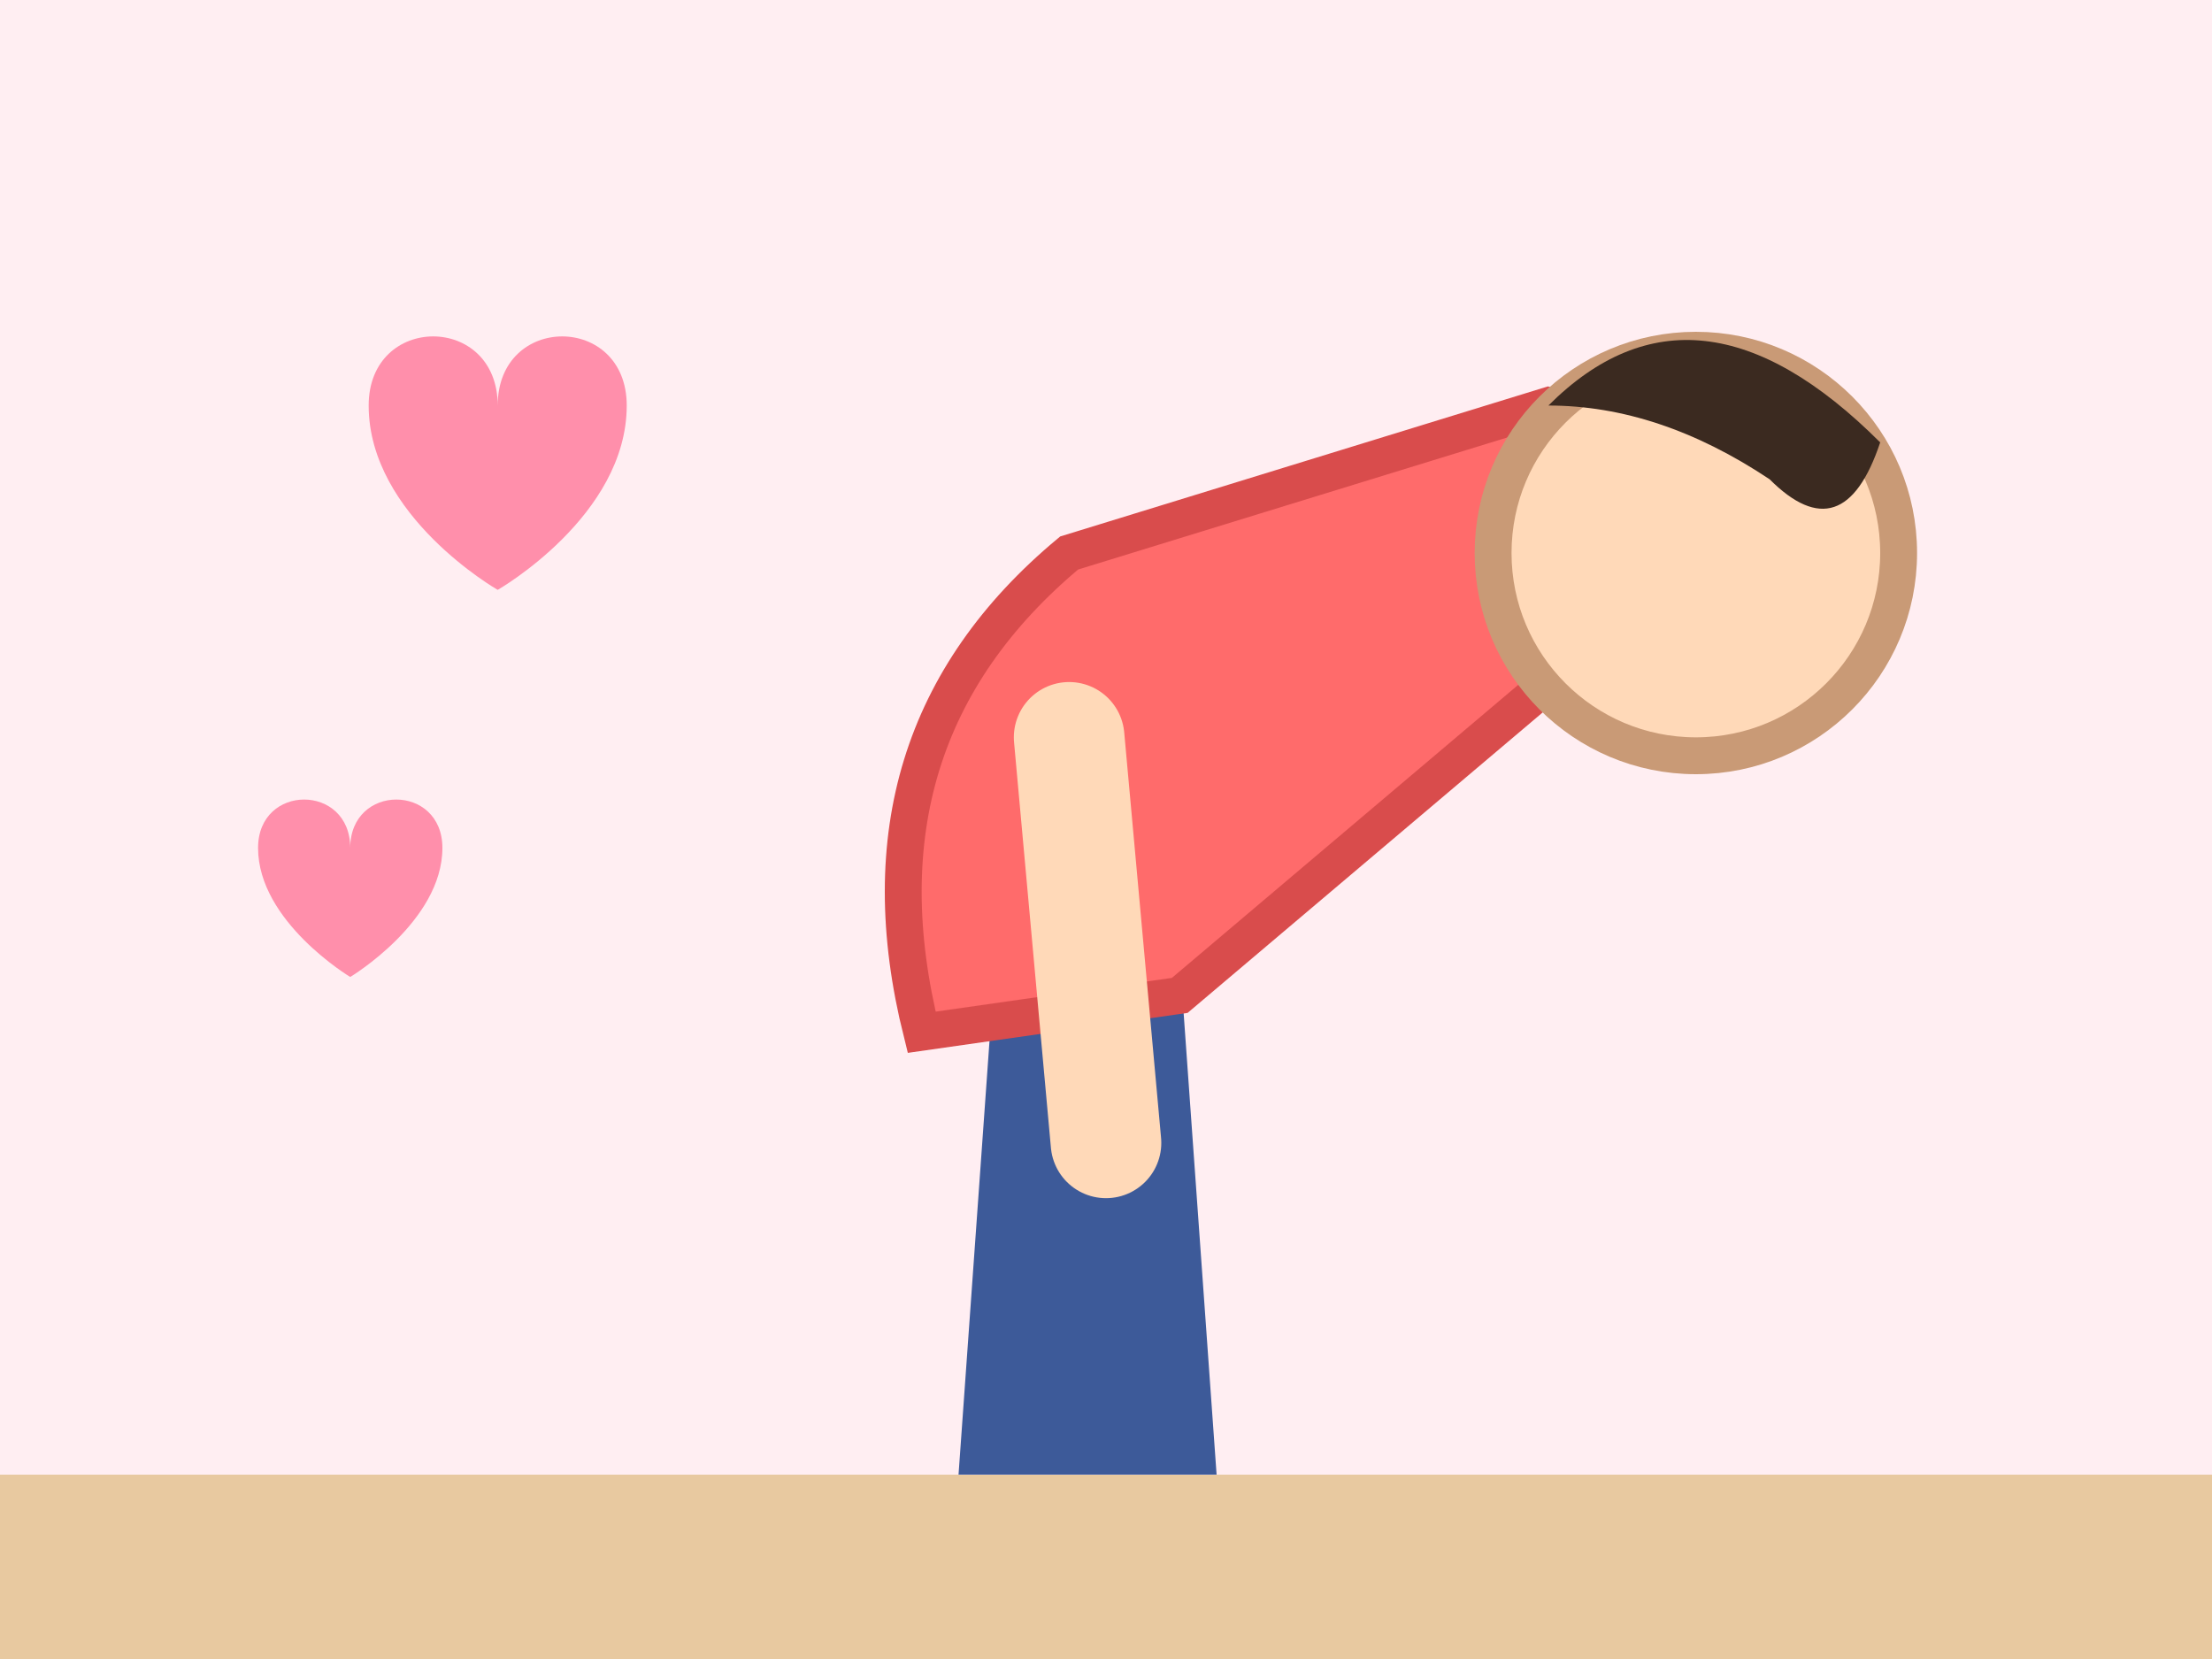
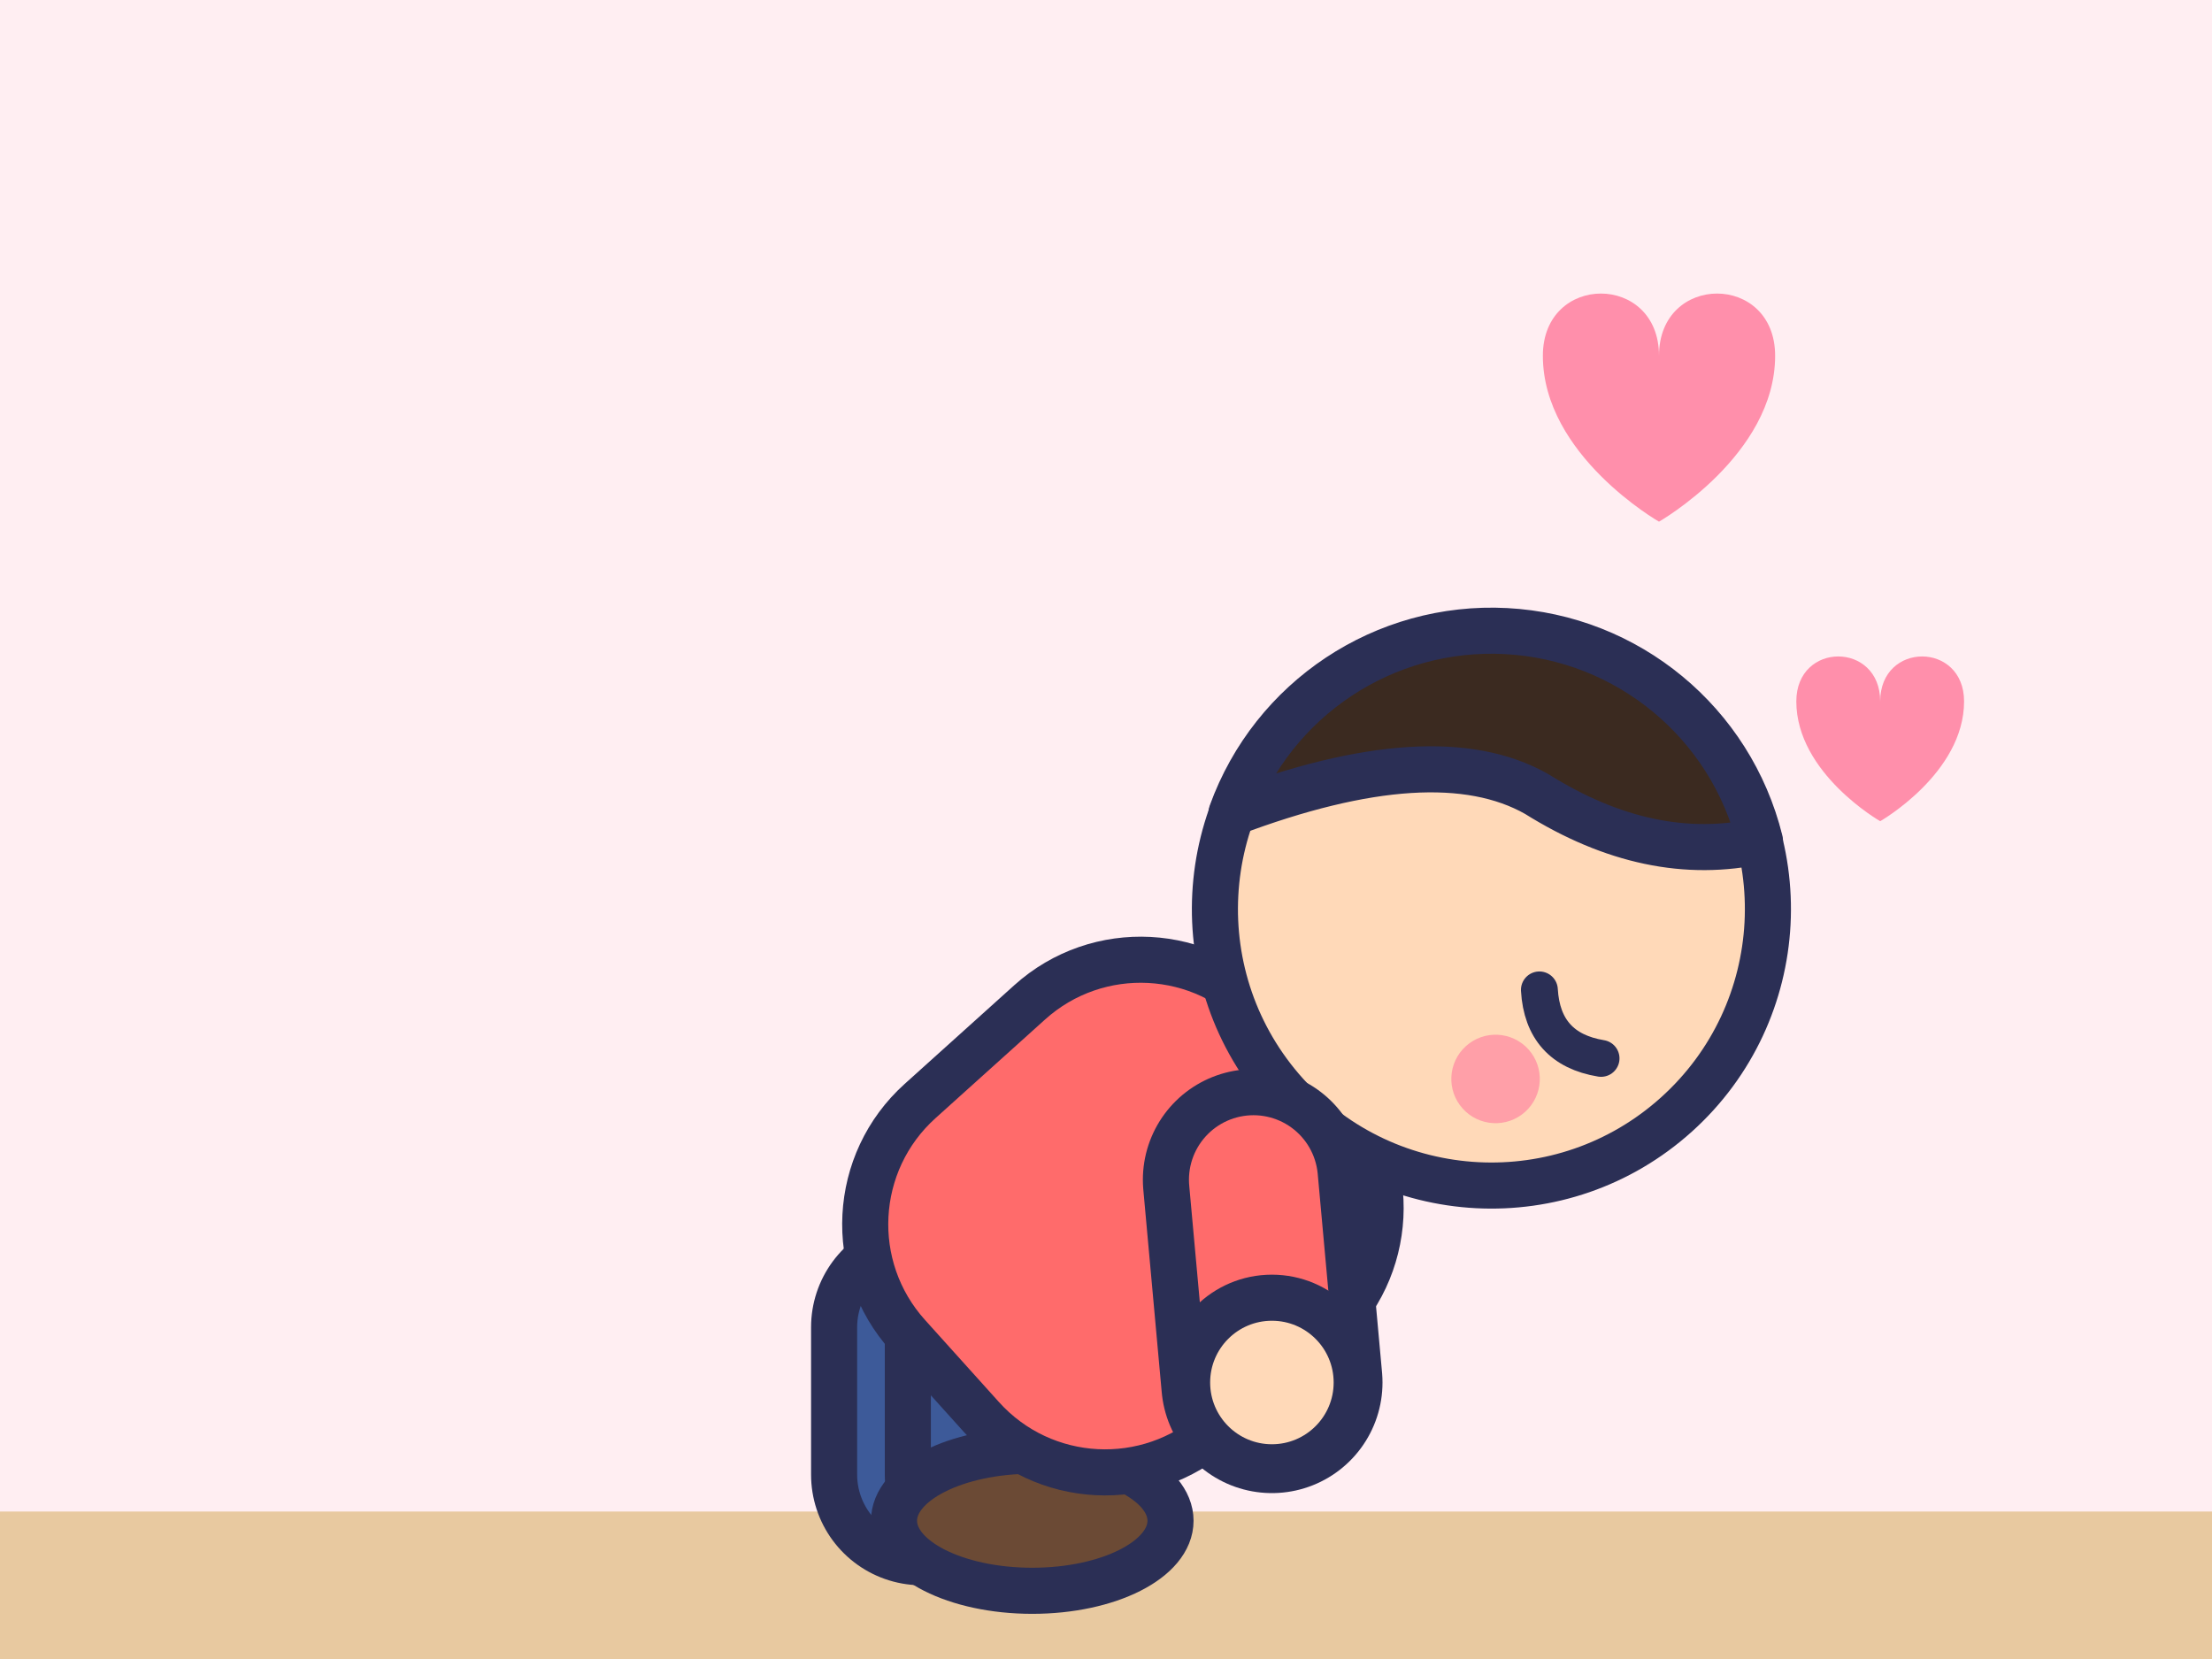
- <svg xmlns="http://www.w3.org/2000/svg" viewBox="0 0 120 90" role="img" aria-label="A person bows to say thank you">
+ <svg xmlns="http://www.w3.org/2000/svg" viewBox="0 0 120 90" role="img" aria-label="A child bows a little to say thank you">
  <rect width="120" height="90" fill="#ffeef2" />
-   <rect y="80" width="120" height="10" fill="#e8c9a0" />
-   <path d="M52 80 L54 52 L64 52 L66 80Z" fill="#3d5a99" />
-   <path d="M50 56 Q46 40 58 30 L84 22 Q92 24 90 32 L64 54Z" fill="#ff6b6b" stroke="#d94c4c" stroke-width="2" />
-   <circle cx="92" cy="30" r="11" fill="#ffd9b8" stroke="#c99a76" stroke-width="2" />
-   <path d="M84 22 Q92 14 102 24 Q100 30 96 26 Q90 22 84 22Z" fill="#3b2a20" />
-   <path d="M58 40 L60 62" stroke="#ffd9b8" stroke-width="6" stroke-linecap="round" />
-   <g fill="#ff8fab">
-     <path d="M20 22 c0-5 7-5 7 0 c0-5 7-5 7 0 c0 6-7 10-7 10 s-7-4-7-10Z" />
-     <path d="M14 46 c0-3.5 5-3.5 5 0 c0-3.5 5-3.5 5 0 c0 4-5 7-5 7 s-5-3-5-7Z" />
+   <rect y="82" width="120" height="8" fill="#e8c9a0" />
+   <g transform="translate(52 86) scale(1.0)">
+     <path d="M-2 -14 L-2 -6" fill="none" stroke="#2b2f55" stroke-width="12.0" stroke-linecap="round" stroke-linejoin="round" />
+     <path d="M-2 -14 L-2 -6" fill="none" stroke="#3d5a99" stroke-width="7" stroke-linecap="round" stroke-linejoin="round" />
+     <path d="M2 -14 L2 -6" fill="none" stroke="#2b2f55" stroke-width="12.0" stroke-linecap="round" stroke-linejoin="round" />
+     <path d="M2 -14 L2 -6" fill="none" stroke="#3d5a99" stroke-width="7" stroke-linecap="round" stroke-linejoin="round" />
+     <ellipse cx="4" cy="-3.5" rx="7.5" ry="3.8" fill="#6b4a35" stroke="#2b2f55" stroke-width="2.5" />
+     <g transform="rotate(48 0 -12)">
+       <rect x="-12" y="-37" width="24" height="26" rx="9" fill="#ff6b6b" stroke="#2b2f55" stroke-width="2.5" />
+       <g transform="translate(1 -50)">
+         <circle r="15" fill="#ffd9b8" stroke="#2b2f55" stroke-width="2.5" />
+         <path d="M7 -13.3 A15 15 0 0 0 -13.3 7 Q-9 -4 -3 -6 Q4 -8 7 -13.3Z" fill="#3b2a20" stroke="#2b2f55" stroke-width="2.5" stroke-linejoin="round" />
+         <path d="M5 1 q2.5 2 5 0" fill="none" stroke="#2b2f55" stroke-width="2" stroke-linecap="round" />
+         <circle cx="7" cy="6" r="2.4" fill="#ff9fa8" />
+       </g>
+     </g>
+     <path d="M16 -22 L17 -11" fill="none" stroke="#2b2f55" stroke-width="12.0" stroke-linecap="round" stroke-linejoin="round" />
+     <path d="M16 -22 L17 -11" fill="none" stroke="#ff6b6b" stroke-width="7" stroke-linecap="round" stroke-linejoin="round" />
+     <circle cx="17" cy="-11" r="4.6" fill="#ffd9b8" stroke="#2b2f55" stroke-width="2.5" />
  </g>
+   <path transform="translate(90 22) scale(0.9)" d="M0 -3 c0-5 7-5 7 0 c0 6-7 10-7 10 s-7-4-7-10 c0-5 7-5 7 0Z" fill="#ff8fab" />
+   <path transform="translate(102 40) scale(0.65)" d="M0 -3 c0-5 7-5 7 0 c0 6-7 10-7 10 s-7-4-7-10 c0-5 7-5 7 0Z" fill="#ff8fab" />
</svg>
